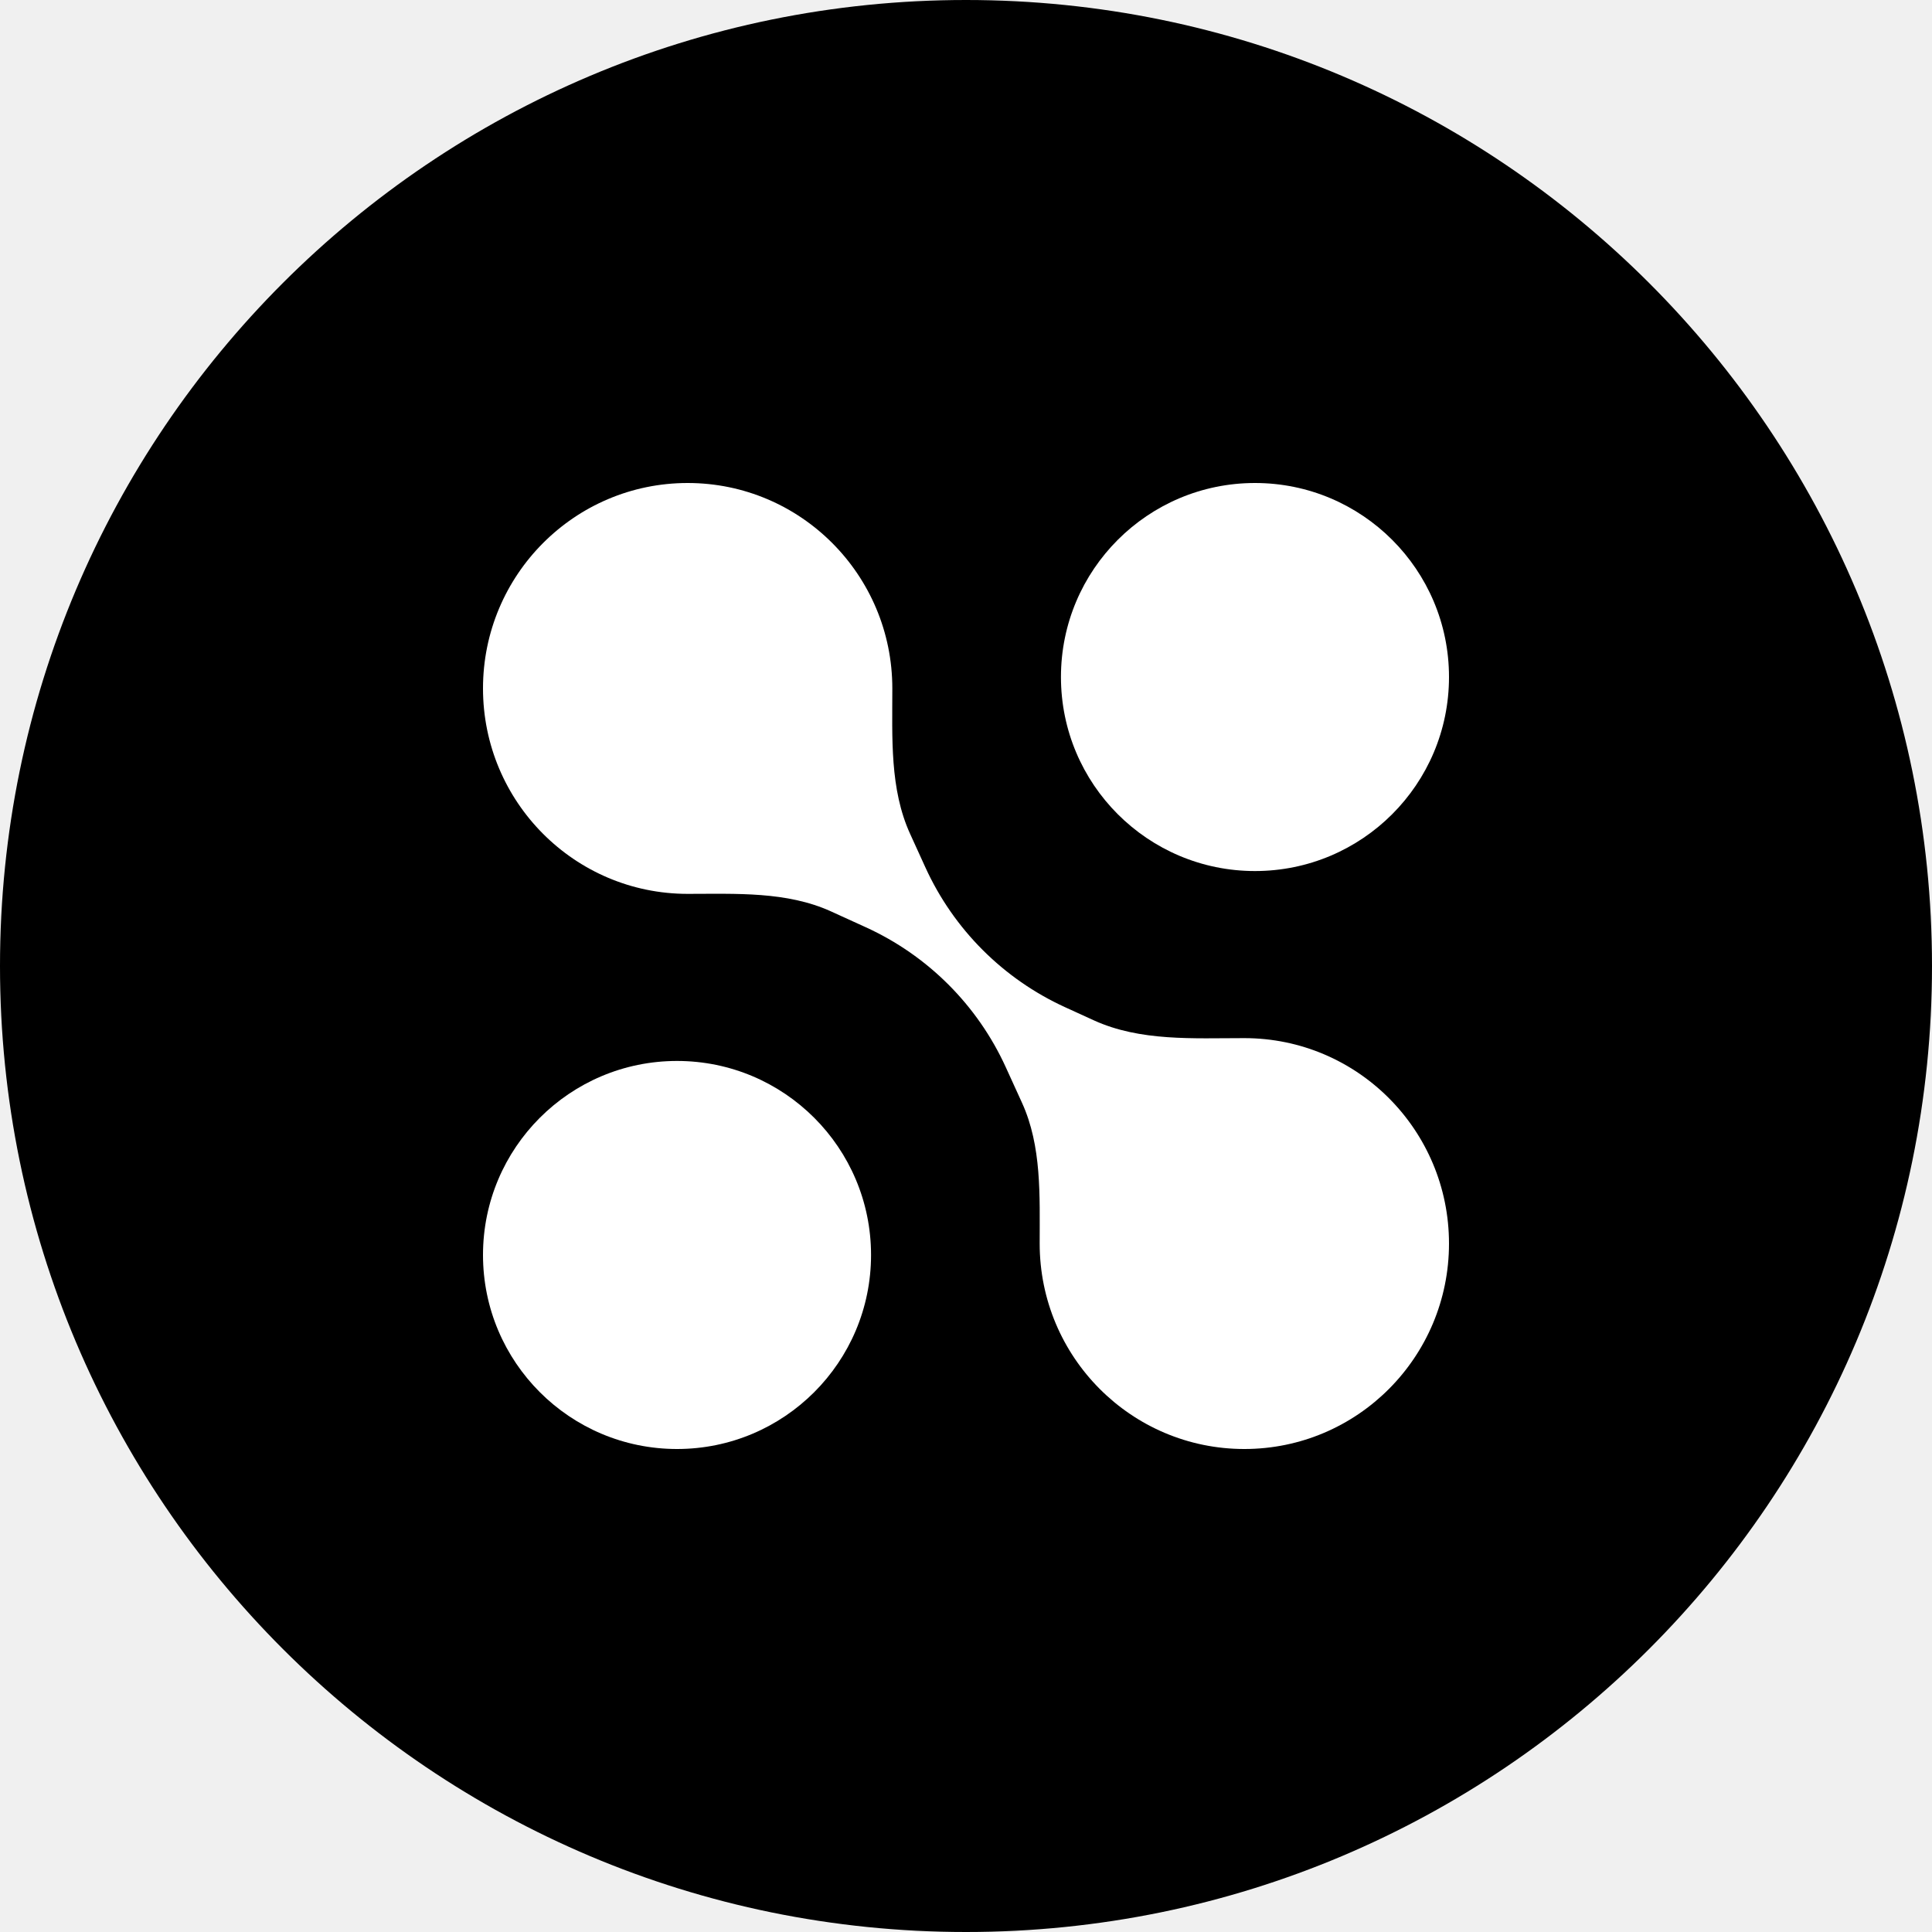
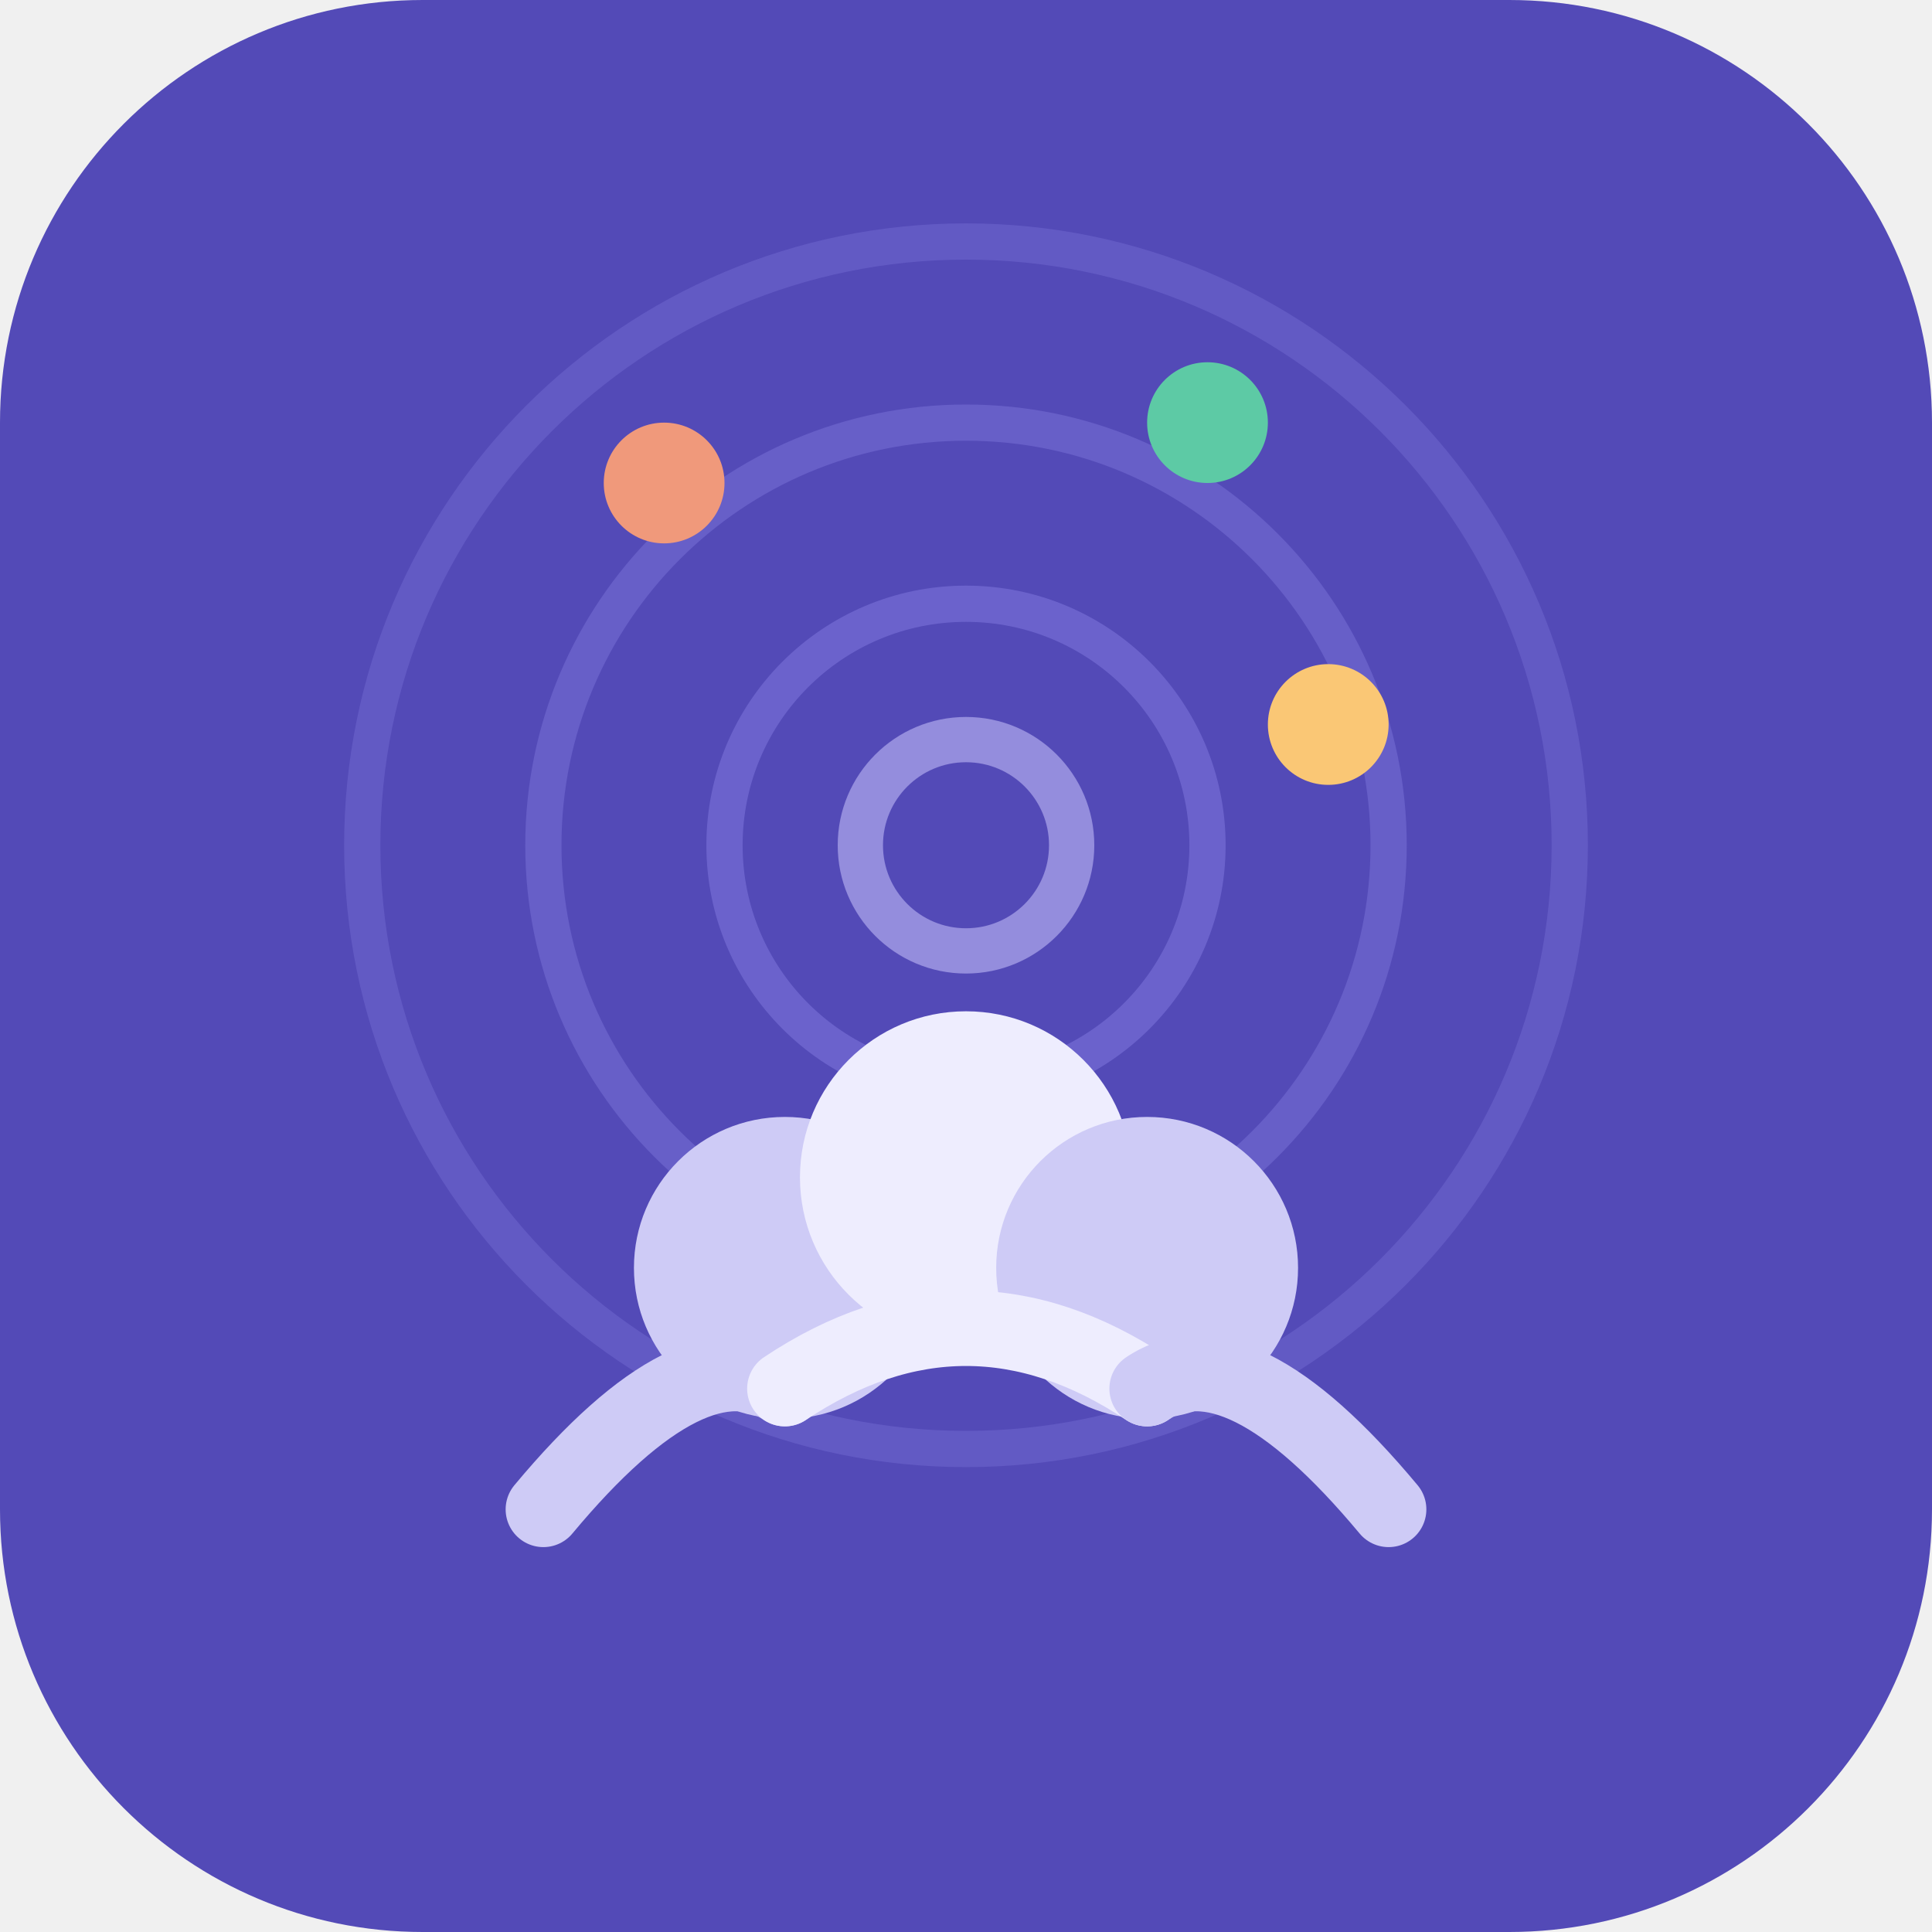
- <svg xmlns="http://www.w3.org/2000/svg" width="1000" height="1000" viewBox="0 0 1000 1000" fill="none">
-   <rect width="1000" height="1000" rx="500" fill="black" />
-   <path d="M355.933 250C414.437 250 461.865 297.607 461.865 356.333C461.865 381.829 460.493 408.403 471.068 431.602L478.975 448.947C493.584 480.997 519.265 506.7 551.303 521.336L566.155 528.121C590.142 539.079 617.694 537.335 644.066 537.335C702.571 537.335 749.999 584.942 749.999 643.668C749.999 702.394 702.571 750.001 644.066 750.001C585.562 750.001 538.134 702.394 538.134 643.668C538.134 618.974 539.24 593.275 528.992 570.807L520.586 552.38C505.948 520.29 480.214 494.565 448.118 479.939L430.164 471.758C407.282 461.331 381.078 462.666 355.933 462.666C297.428 462.666 250 415.059 250 356.333C250 297.607 297.428 250 355.933 250Z" fill="white" />
-   <circle cx="350.426" cy="649.575" r="100.426" fill="white" />
-   <path d="M750 350.426C750 405.889 705.037 450.851 649.574 450.851C594.11 450.851 549.148 405.889 549.148 350.426C549.148 294.962 594.11 250 649.574 250C705.037 250 750 294.962 750 350.426Z" fill="white" />
+ <svg xmlns="http://www.w3.org/2000/svg" width="512" height="512" viewBox="0 0 64 64">
+   <rect width="64" height="64" rx="14" fill="#534AB7" />
+   <circle cx="32" cy="28" r="20" fill="none" stroke="#7F77DD" stroke-width="1.2" opacity="0.35" />
+   <circle cx="32" cy="28" r="14" fill="none" stroke="#7F77DD" stroke-width="1.2" opacity="0.45" />
+   <circle cx="32" cy="28" r="8" fill="none" stroke="#7F77DD" stroke-width="1.2" opacity="0.55" />
+   <circle cx="32" cy="28" r="3.5" fill="none" stroke="#AFA9EC" stroke-width="1.5" opacity="0.7" />
+   <circle cx="22" cy="16" r="2" fill="#F0997B" />
+   <circle cx="40" cy="14" r="2" fill="#5DCAA5" />
+   <circle cx="44" cy="24" r="2" fill="#FAC775" />
+   <circle cx="26" cy="42" r="5" fill="#CECBF6" />
+   <circle cx="32" cy="39" r="5.5" fill="#EEEDFE" />
+   <circle cx="38" cy="42" r="5" fill="#CECBF6" />
+   <path d="M18 50 Q23 44 26 46" stroke="#CECBF6" stroke-width="2.5" stroke-linecap="round" fill="none" />
+   <path d="M26 46 Q32 42 38 46" stroke="#EEEDFE" stroke-width="2.5" stroke-linecap="round" fill="none" />
+   <path d="M38 46 Q41 44 46 50" stroke="#CECBF6" stroke-width="2.5" stroke-linecap="round" fill="none" />
</svg>
